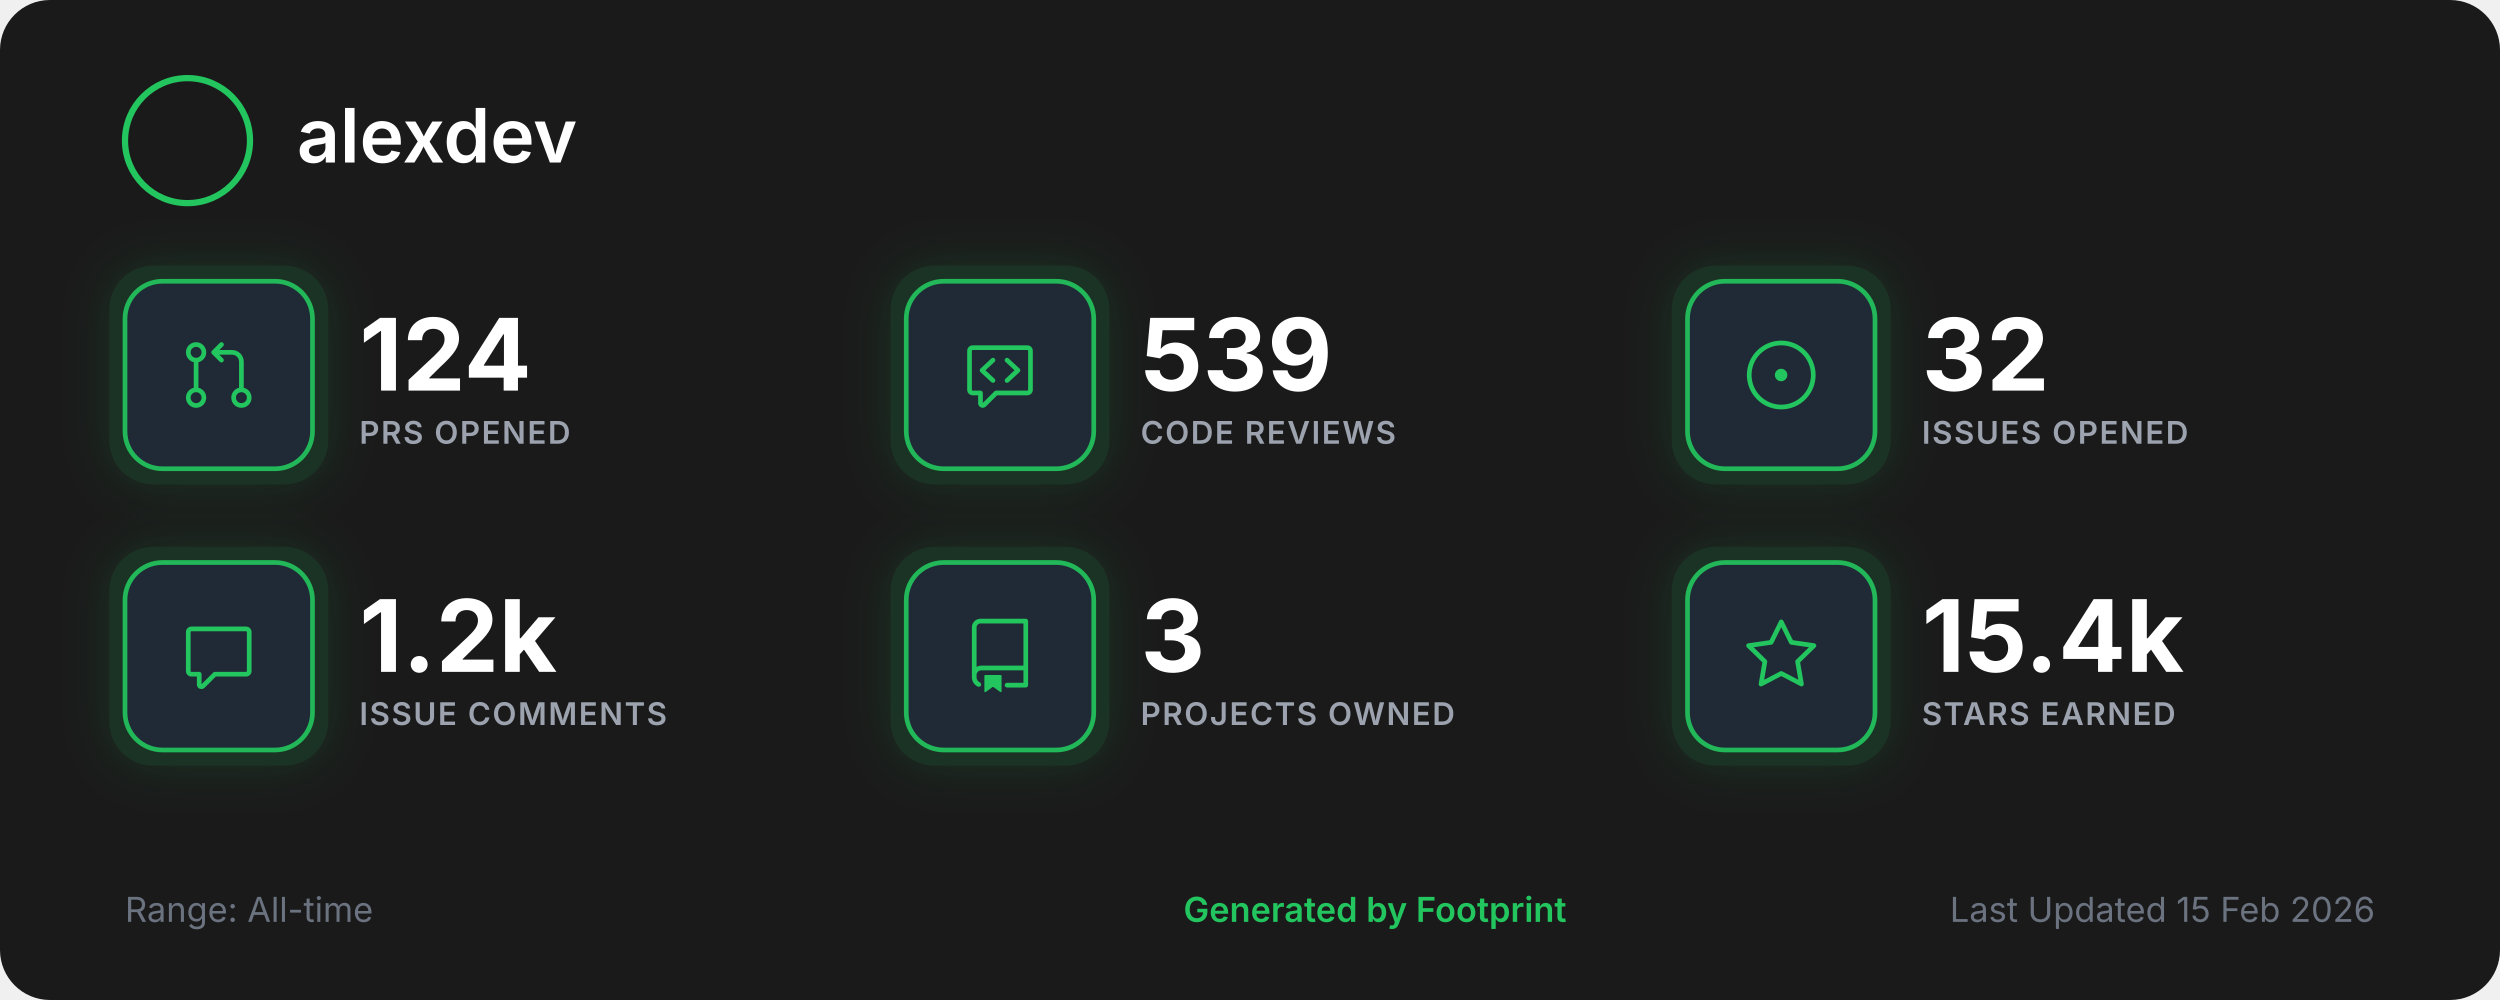
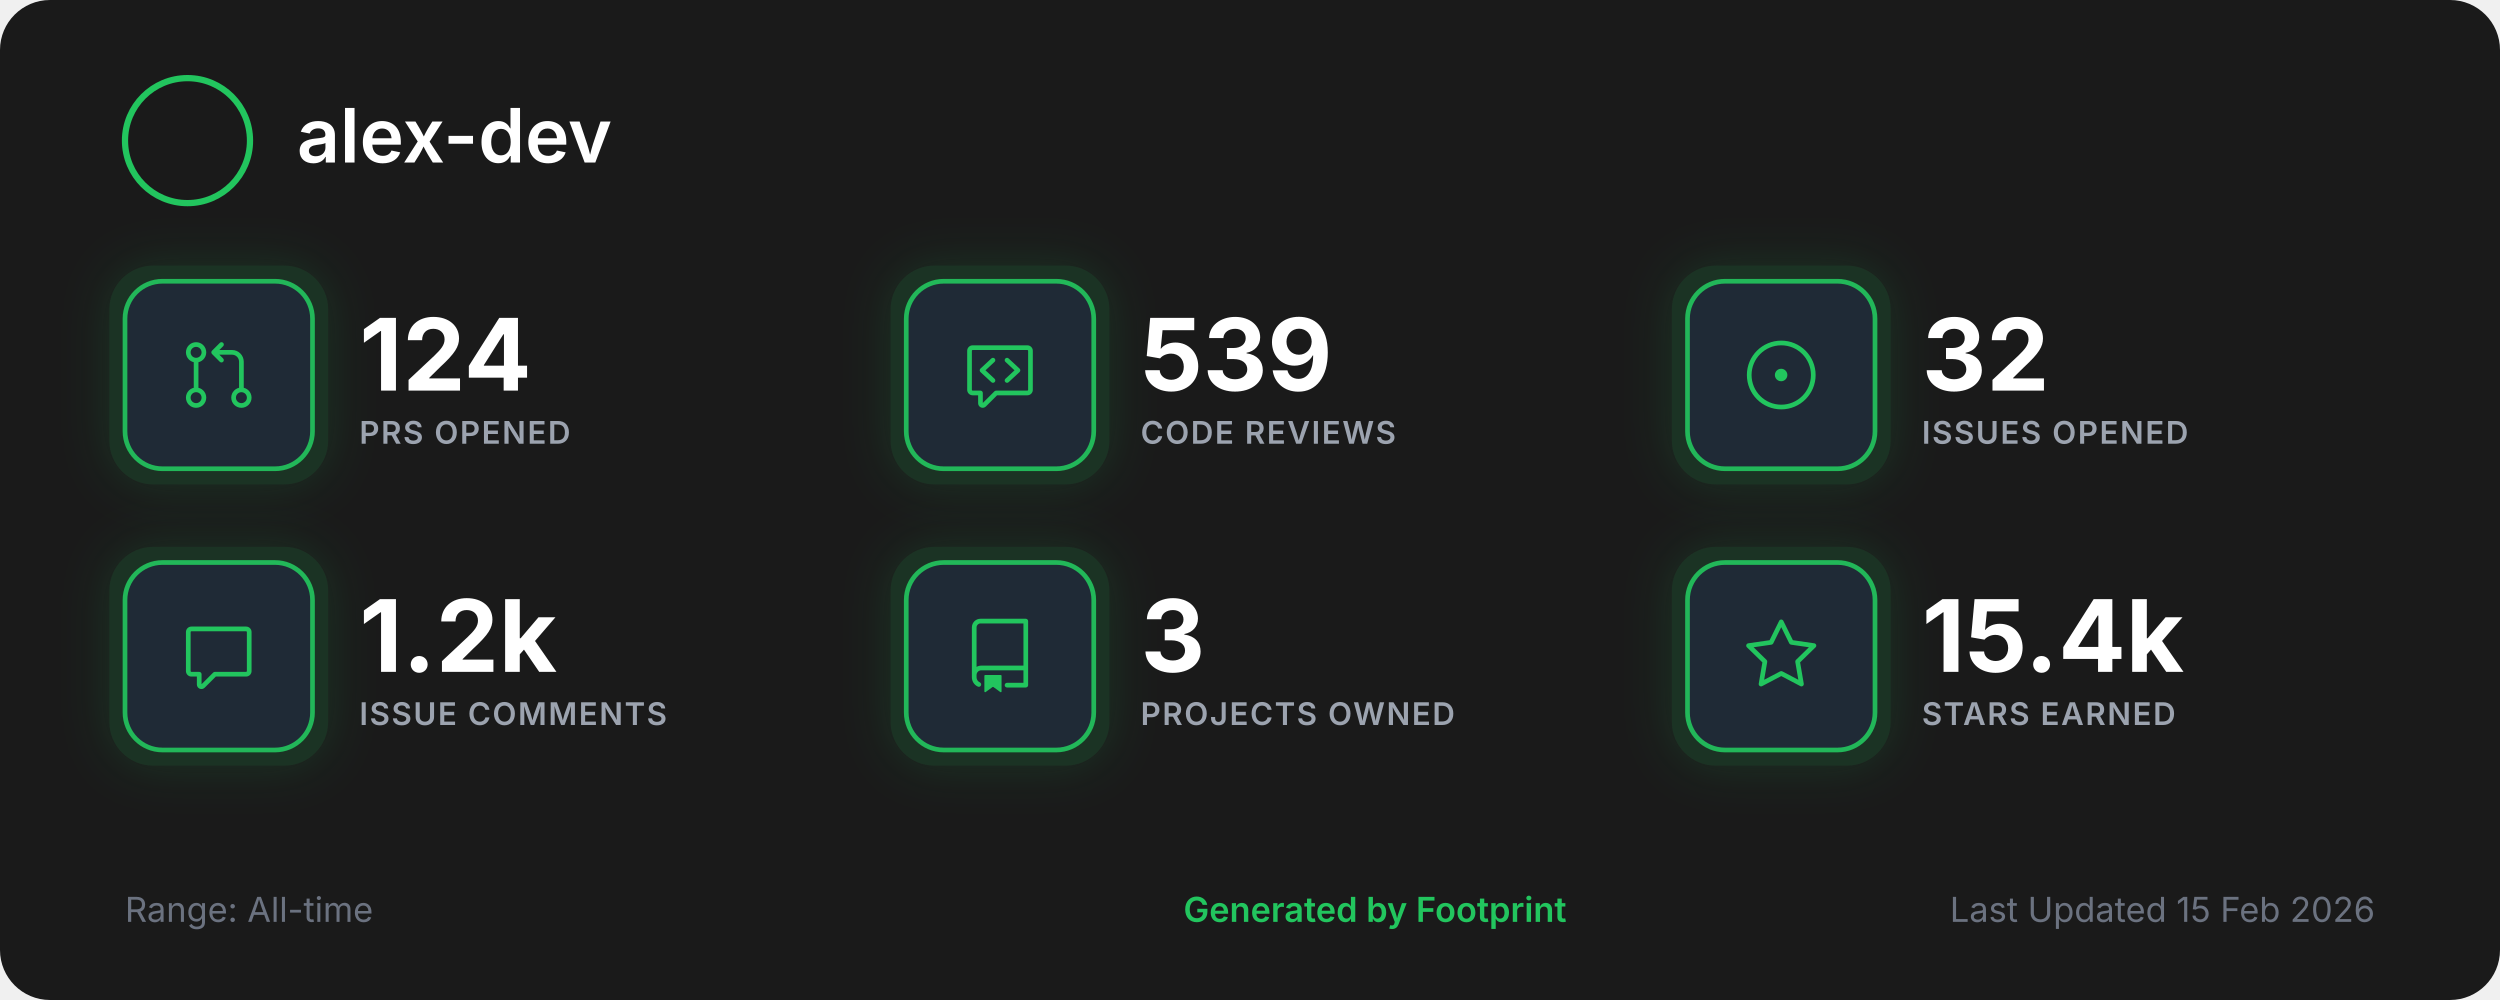
<svg xmlns="http://www.w3.org/2000/svg" xmlns:xlink="http://www.w3.org/1999/xlink" width="800" height="320" viewBox="0 0 800 320" fill="none">
  <defs>
    <filter id="glow" x="-50%" y="-50%" width="200%" height="200%">
      <feGaussianBlur stdDeviation="8" result="coloredBlur" />
      <feMerge>
        <feMergeNode in="coloredBlur" />
        <feMergeNode in="SourceGraphic" />
      </feMerge>
    </filter>
    <clipPath id="avatar-clip">
      <circle cx="60" cy="45" r="20" />
    </clipPath>
    <clipPath id="repo-clip">
      <circle cx="12" cy="12" r="12" />
    </clipPath>
  </defs>
  <rect width="800" height="320" rx="16" fill="#1a1a1a" />
-   <a xlink:href="https://github.com/alexdev" target="_blank">
+   <a xlink:href="https://github.com/alex-dev" target="_blank">
    <g>
      <image href="" x="40" y="25" width="40" height="40" clip-path="url(#avatar-clip)" />
      <circle cx="60" cy="45" r="20" fill="none" stroke="#22c55e" stroke-width="2" />
-       <text x="95" y="52" font-family="system-ui, -apple-system, sans-serif" font-size="24" font-weight="600" fill="white">alexdev</text>
+       <text x="95" y="52" font-family="system-ui, -apple-system, sans-serif" font-size="24" font-weight="600" fill="white">alex-dev</text>
    </g>
  </a>
  <g transform="translate(40, 90)">
    <g transform="translate(0, 0)">
      <rect x="-5" y="-5" width="70" height="70" rx="14" fill="#22c55e" opacity="0.15" filter="url(#glow)" />
      <rect width="60" height="60" rx="12" fill="#1f2937" stroke="#22c55e" stroke-width="1.5" opacity="0.9" />
      <g transform="translate(18, 18)" fill="#22c55e">
        <path d="M16 19.25a3.25 3.25 0 1 1 6.5 0 3.25 3.25 0 0 1-6.5 0Zm-14.5 0a3.25 3.25 0 1 1 6.5 0 3.25 3.25 0 0 1-6.5 0Zm0-14.5a3.25 3.25 0 1 1 6.5 0 3.25 3.25 0 0 1-6.5 0ZM4.75 3a1.75 1.75 0 1 0 .001 3.501A1.75 1.75 0 0 0 4.75 3Zm0 14.5a1.75 1.75 0 1 0 .001 3.501A1.75 1.75 0 0 0 4.75 17.5Zm14.5 0a1.75 1.75 0 1 0 .001 3.501 1.75 1.75 0 0 0-.001-3.501Z" />
        <path d="M13.405 1.72a.75.75 0 0 1 0 1.06L12.185 4h4.065A3.75 3.75 0 0 1 20 7.75v8.75a.75.75 0 0 1-1.5 0V7.75a2.25 2.25 0 0 0-2.25-2.25h-4.064l1.22 1.22a.75.75 0 0 1-1.061 1.06l-2.5-2.5a.75.75 0 0 1 0-1.06l2.5-2.5a.75.75 0 0 1 1.06 0ZM4.75 7.25A.75.75 0 0 1 5.5 8v8A.75.75 0 0 1 4 16V8a.75.75 0 0 1 .75-.75Z" />
      </g>
      <text x="75" y="35" font-family="system-ui, -apple-system, sans-serif" font-size="32" font-weight="700" fill="white">124</text>
      <text x="75" y="52" font-family="system-ui, -apple-system, sans-serif" font-size="10" font-weight="600" fill="#9ca3af" letter-spacing="0.5">PRS OPENED</text>
    </g>
    <g transform="translate(250, 0)">
      <rect x="-5" y="-5" width="70" height="70" rx="14" fill="#22c55e" opacity="0.15" filter="url(#glow)" />
      <rect width="60" height="60" rx="12" fill="#1f2937" stroke="#22c55e" stroke-width="1.5" opacity="0.9" />
      <g transform="translate(18, 18)" fill="#22c55e">
        <path d="M10.3 6.74a.75.75 0 0 1-.04 1.06l-2.908 2.7 2.908 2.7a.75.75 0 1 1-1.02 1.1l-3.5-3.25a.75.75 0 0 1 0-1.1l3.5-3.25a.75.75 0 0 1 1.06.04Zm3.44 1.06a.75.75 0 1 1 1.02-1.1l3.5 3.25a.75.75 0 0 1 0 1.1l-3.5 3.25a.75.75 0 1 1-1.02-1.1l2.908-2.7-2.908-2.7Z" />
        <path d="M1.5 4.25c0-.966.784-1.75 1.75-1.75h17.5c.966 0 1.75.784 1.75 1.75v12.5a1.75 1.75 0 0 1-1.75 1.75h-9.69l-3.573 3.573A1.458 1.458 0 0 1 5 21.043V18.5H3.25a1.75 1.75 0 0 1-1.75-1.75ZM3.25 4a.25.25 0 0 0-.25.25v12.5c0 .138.112.25.25.25h2.5a.75.75 0 0 1 .75.75v3.19l3.72-3.72a.749.749 0 0 1 .53-.22h10a.25.25 0 0 0 .25-.25V4.25a.25.25 0 0 0-.25-.25Z" />
      </g>
      <text x="75" y="35" font-family="system-ui, -apple-system, sans-serif" font-size="32" font-weight="700" fill="white">539</text>
      <text x="75" y="52" font-family="system-ui, -apple-system, sans-serif" font-size="10" font-weight="600" fill="#9ca3af" letter-spacing="0.5">CODE REVIEWS</text>
    </g>
    <g transform="translate(500, 0)">
      <rect x="-5" y="-5" width="70" height="70" rx="14" fill="#22c55e" opacity="0.15" filter="url(#glow)" />
      <rect width="60" height="60" rx="12" fill="#1f2937" stroke="#22c55e" stroke-width="1.5" opacity="0.9" />
      <g transform="translate(18, 18)" fill="#22c55e">
        <path d="M12 1c6.075 0 11 4.925 11 11s-4.925 11-11 11S1 18.075 1 12 5.925 1 12 1ZM2.5 12a9.5 9.5 0 0 0 9.5 9.5 9.5 9.5 0 0 0 9.5-9.5A9.5 9.5 0 0 0 12 2.5 9.5 9.5 0 0 0 2.5 12Zm9.5 2a2 2 0 1 1-.001-3.999A2 2 0 0 1 12 14Z" />
      </g>
      <text x="75" y="35" font-family="system-ui, -apple-system, sans-serif" font-size="32" font-weight="700" fill="white">32</text>
      <text x="75" y="52" font-family="system-ui, -apple-system, sans-serif" font-size="10" font-weight="600" fill="#9ca3af" letter-spacing="0.5">ISSUES OPENED</text>
    </g>
    <g transform="translate(0, 90)">
      <rect x="-5" y="-5" width="70" height="70" rx="14" fill="#22c55e" opacity="0.15" filter="url(#glow)" />
      <rect width="60" height="60" rx="12" fill="#1f2937" stroke="#22c55e" stroke-width="1.5" opacity="0.9" />
      <g transform="translate(18, 18)" fill="#22c55e">
        <path d="M1.5 4.25c0-.966.784-1.75 1.75-1.75h17.5c.966 0 1.75.784 1.75 1.75v12.5a1.75 1.75 0 0 1-1.75 1.75h-9.69l-3.573 3.573A1.458 1.458 0 0 1 5 21.043V18.5H3.25a1.75 1.75 0 0 1-1.75-1.75ZM3.25 4a.25.25 0 0 0-.25.25v12.5c0 .138.112.25.25.25h2.5a.75.75 0 0 1 .75.75v3.19l3.72-3.72a.749.749 0 0 1 .53-.22h10a.25.25 0 0 0 .25-.25V4.25a.25.25 0 0 0-.25-.25Z" />
      </g>
      <text x="75" y="35" font-family="system-ui, -apple-system, sans-serif" font-size="32" font-weight="700" fill="white">1.2k</text>
      <text x="75" y="52" font-family="system-ui, -apple-system, sans-serif" font-size="10" font-weight="600" fill="#9ca3af" letter-spacing="0.5">ISSUE COMMENTS</text>
    </g>
    <g transform="translate(250, 90)">
      <rect x="-5" y="-5" width="70" height="70" rx="14" fill="#22c55e" opacity="0.15" filter="url(#glow)" />
      <rect width="60" height="60" rx="12" fill="#1f2937" stroke="#22c55e" stroke-width="1.5" opacity="0.9" />
      <g transform="translate(18, 18)" fill="#22c55e">
        <path d="M3 2.75A2.75 2.75 0 0 1 5.75 0h14.5a.75.75 0 0 1 .75.75v20.5a.75.75 0 0 1-.75.75h-6a.75.75 0 0 1 0-1.5h5.25v-4H6A1.5 1.5 0 0 0 4.5 18v.75c0 .716.43 1.334 1.05 1.605a.75.75 0 0 1-.6 1.374A3.251 3.251 0 0 1 3 18.75ZM19.5 1.5H5.75c-.69 0-1.25.56-1.25 1.25v12.651A2.989 2.989 0 0 1 6 15h13.5Z" />
        <path d="M7 18.25a.25.25 0 0 1 .25-.25h5a.25.25 0 0 1 .25.25v5.01a.25.25 0 0 1-.397.201l-2.206-1.604a.25.25 0 0 0-.294 0L7.397 23.46a.25.25 0 0 1-.397-.2v-5.01Z" />
      </g>
      <text x="75" y="35" font-family="system-ui, -apple-system, sans-serif" font-size="32" font-weight="700" fill="white">3</text>
      <text x="75" y="52" font-family="system-ui, -apple-system, sans-serif" font-size="10" font-weight="600" fill="#9ca3af" letter-spacing="0.5">PROJECTS OWNED</text>
    </g>
    <g transform="translate(500, 90)">
      <rect x="-5" y="-5" width="70" height="70" rx="14" fill="#22c55e" opacity="0.15" filter="url(#glow)" />
      <rect width="60" height="60" rx="12" fill="#1f2937" stroke="#22c55e" stroke-width="1.5" opacity="0.9" />
      <g transform="translate(18, 18)" fill="#22c55e">
        <path d="M12 .25a.75.75 0 0 1 .673.418l3.058 6.197 6.839.994a.75.75 0 0 1 .415 1.279l-4.948 4.823 1.168 6.811a.751.751 0 0 1-1.088.791L12 18.347l-6.117 3.216a.75.75 0 0 1-1.088-.79l1.168-6.812-4.948-4.823a.75.75 0 0 1 .416-1.28l6.838-.993L11.328.668A.75.75 0 0 1 12 .25Zm0 2.445L9.44 7.882a.75.75 0 0 1-.565.41l-5.725.832 4.143 4.038a.748.748 0 0 1 .215.664l-.978 5.702 5.121-2.692a.75.75 0 0 1 .698 0l5.12 2.692-.977-5.702a.748.748 0 0 1 .215-.664l4.143-4.038-5.725-.831a.75.75 0 0 1-.565-.41L12 2.694Z" />
      </g>
      <text x="75" y="35" font-family="system-ui, -apple-system, sans-serif" font-size="32" font-weight="700" fill="white">15.4k</text>
      <text x="75" y="52" font-family="system-ui, -apple-system, sans-serif" font-size="10" font-weight="600" fill="#9ca3af" letter-spacing="0.5">STARS EARNED</text>
    </g>
  </g>
  <g transform="translate(40, 295)">
    <text x="0" y="0" font-family="system-ui, -apple-system, sans-serif" font-size="11" fill="#6b7280">Range: All-time</text>
    <a xlink:href="https://github.com/arayofcode/footprint" target="_blank">
      <text x="400" y="0" text-anchor="middle" font-family="system-ui, -apple-system, sans-serif" font-size="11" font-weight="600" fill="#22c55e" style="cursor: pointer;">Generated by Footprint</text>
    </a>
    <text x="720" y="0" text-anchor="end" font-family="system-ui, -apple-system, sans-serif" font-size="11" fill="#6b7280">Last Updated 15 Feb 2026</text>
  </g>
</svg>
